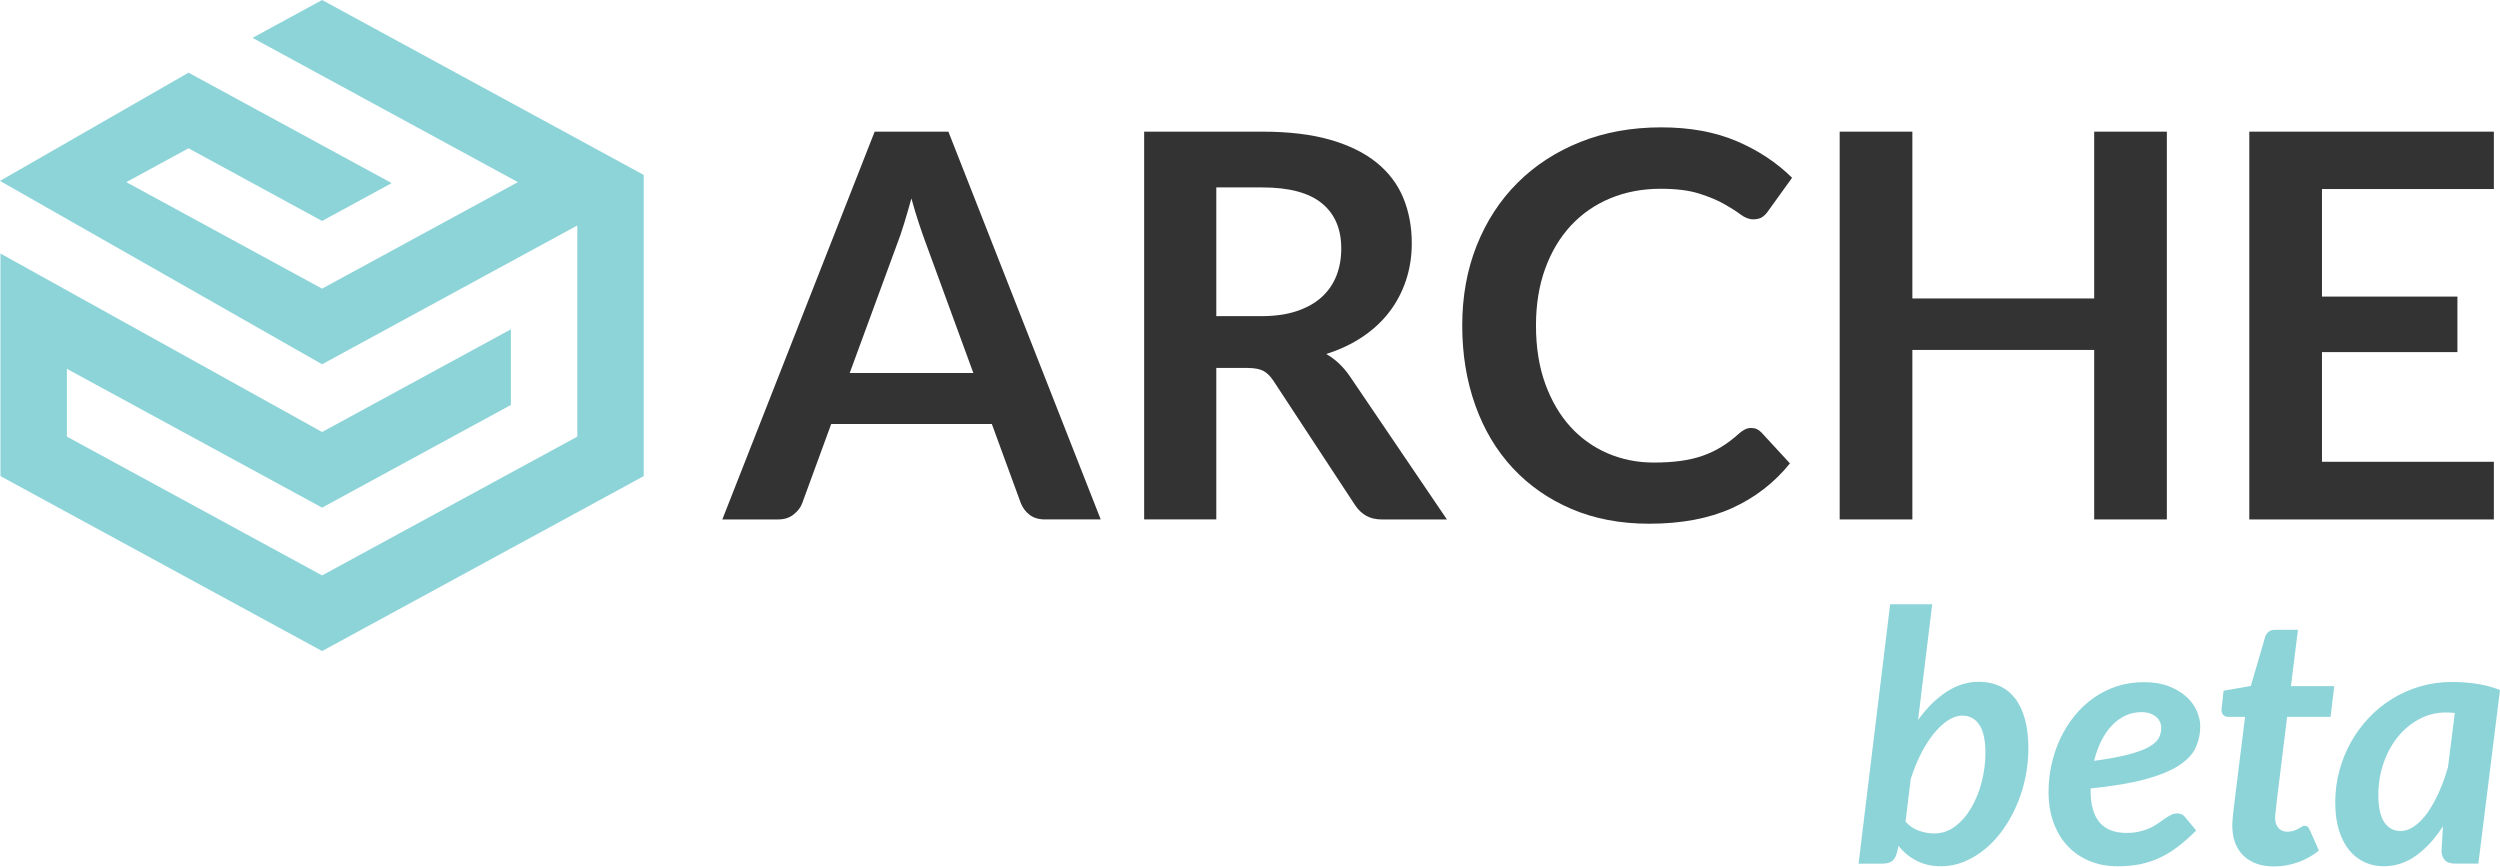
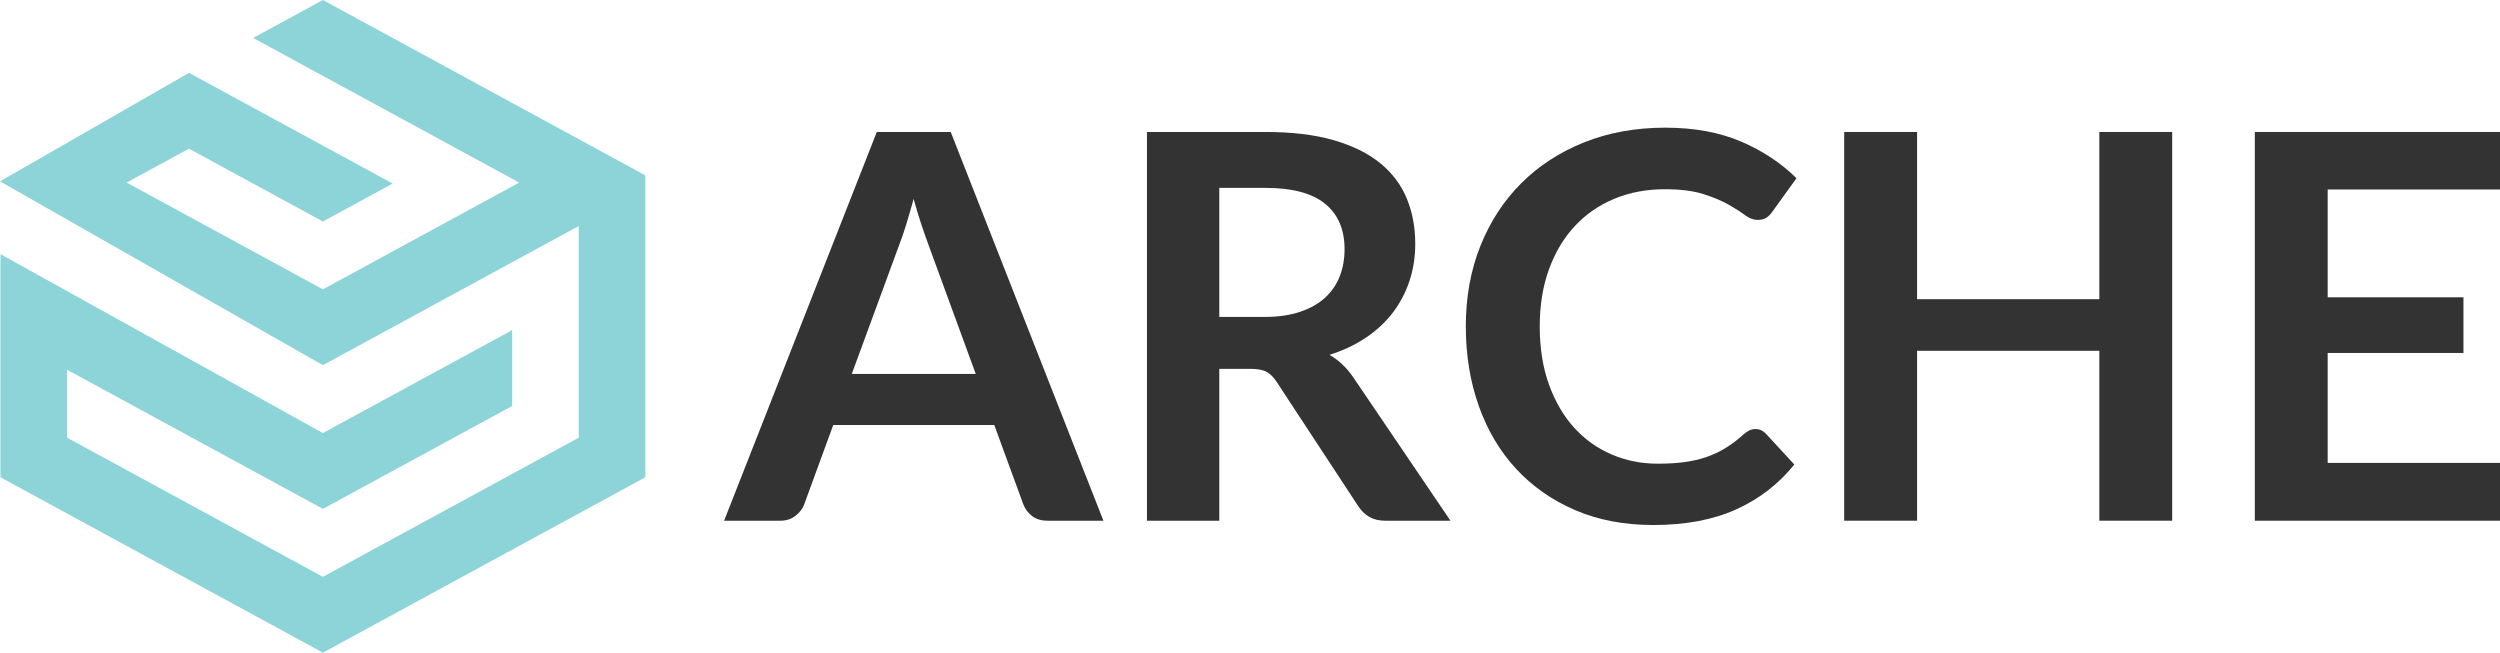
- <svg xmlns="http://www.w3.org/2000/svg" version="1.1" id="Layer_1" x="0px" y="0px" width="257.841px" height="89.36px" viewBox="0 0 257.841 89.36" enable-background="new 0 0 257.841 89.36" xml:space="preserve">
+ <svg xmlns="http://www.w3.org/2000/svg" version="1.1" id="Layer_1" x="0px" y="0px" width="257.209px" height="67.148px" viewBox="0 0 257.209 67.148" enable-background="new 0 0 257.209 67.148" xml:space="preserve">
  <g>
    <g>
-       <g>
-         <path fill="#333333" d="M113.524,53.572h-5.754c-0.646,0-1.175-0.161-1.591-0.484c-0.415-0.321-0.713-0.723-0.898-1.202     l-2.987-8.159H85.728l-2.987,8.159c-0.147,0.424-0.438,0.812-0.872,1.161c-0.435,0.352-0.963,0.526-1.591,0.526h-5.78     l15.711-39.995h7.605L113.524,53.572z M87.635,38.47h12.752l-4.869-13.305c-0.221-0.59-0.465-1.285-0.732-2.088     c-0.269-0.802-0.531-1.674-0.788-2.615c-0.259,0.941-0.512,1.817-0.762,2.628c-0.249,0.812-0.493,1.521-0.731,2.13L87.635,38.47z     " />
-         <path fill="#333333" d="M125.445,37.945v15.627h-7.441V13.578h12.198c2.729,0,5.064,0.281,7.012,0.844     c1.944,0.562,3.54,1.352,4.785,2.365c1.243,1.015,2.156,2.227,2.736,3.637c0.58,1.411,0.871,2.966,0.871,4.661     c0,1.347-0.196,2.619-0.594,3.817c-0.396,1.199-0.97,2.287-1.716,3.264c-0.747,0.978-1.668,1.834-2.767,2.572     c-1.098,0.738-2.346,1.328-3.747,1.771c0.94,0.535,1.751,1.3,2.434,2.296l10.015,14.771h-6.693c-0.646,0-1.193-0.129-1.646-0.388     c-0.453-0.258-0.834-0.627-1.146-1.106l-8.408-12.806c-0.314-0.479-0.66-0.82-1.037-1.023c-0.379-0.203-0.938-0.304-1.673-0.304     h-3.182V37.945z M125.445,32.607h4.646c1.401,0,2.623-0.175,3.664-0.525s1.898-0.834,2.572-1.453     c0.673-0.617,1.176-1.351,1.509-2.198c0.331-0.849,0.497-1.779,0.497-2.793c0-2.029-0.669-3.586-2.006-4.676     c-1.336-1.087-3.379-1.631-6.125-1.631h-4.757V32.607z" />
-         <path fill="#333333" d="M180.624,44.14c0.404,0,0.755,0.157,1.05,0.471l2.933,3.181c-1.623,2.011-3.619,3.55-5.986,4.619     c-2.371,1.069-5.215,1.604-8.533,1.604c-2.97,0-5.639-0.508-8.007-1.521c-2.37-1.014-4.394-2.425-6.071-4.231     c-1.679-1.808-2.964-3.964-3.857-6.473c-0.896-2.508-1.344-5.246-1.344-8.215c0-3.005,0.498-5.757,1.494-8.256     c0.995-2.499,2.396-4.651,4.203-6.459c1.809-1.807,3.971-3.213,6.486-4.218c2.519-1.005,5.297-1.507,8.34-1.507     c2.969,0,5.562,0.476,7.786,1.424c2.222,0.949,4.126,2.209,5.711,3.775l-2.49,3.457c-0.146,0.223-0.336,0.415-0.565,0.581     s-0.549,0.25-0.953,0.25c-0.426,0-0.857-0.166-1.301-0.498c-0.441-0.332-1.006-0.691-1.688-1.079     c-0.684-0.387-1.544-0.747-2.586-1.079c-1.041-0.331-2.365-0.497-3.971-0.497c-1.879,0-3.608,0.327-5.188,0.98     c-1.574,0.655-2.93,1.591-4.062,2.808c-1.135,1.218-2.021,2.697-2.656,4.439c-0.635,1.742-0.954,3.701-0.954,5.877     c0,2.25,0.319,4.25,0.954,6.002c0.637,1.751,1.499,3.227,2.586,4.425c1.089,1.199,2.369,2.115,3.845,2.751     c1.476,0.637,3.062,0.955,4.759,0.955c1.012,0,1.932-0.055,2.752-0.166c0.82-0.11,1.576-0.287,2.269-0.525     c0.69-0.24,1.346-0.549,1.963-0.928c0.616-0.377,1.231-0.843,1.84-1.396c0.185-0.165,0.378-0.298,0.581-0.4     C180.162,44.191,180.383,44.14,180.624,44.14z" />
-         <path fill="#333333" d="M223.481,53.572h-7.494V36.091h-18.752v17.481h-7.498V13.578h7.498v17.204h18.752V13.578h7.494V53.572z" />
-         <path fill="#333333" d="M257.209,13.578v5.918h-17.729v11.092h13.97v5.727h-13.97v11.312h17.729v5.947h-25.224V13.578H257.209z" />
-       </g>
-       <polygon fill="#8DD4D9" points="33.221,0 26.044,3.904 53.414,18.785 33.22,29.768 13.027,18.785 19.443,15.295 33.22,22.789     33.226,22.785 40.399,18.884 19.443,7.494 0,18.659 33.22,37.57 59.54,23.254 59.54,45.031 33.22,59.346 6.901,45.031     6.901,38.042 33.22,52.356 52.694,41.765 52.694,33.963 33.22,44.555 0.047,26.146 0.047,49.105 33.22,67.148 66.394,49.105     66.394,18.043   " />
+       <path fill="#333333" d="M113.524,53.572h-5.754c-0.646,0-1.175-0.161-1.591-0.484c-0.415-0.322-0.713-0.723-0.898-1.203    l-2.987-8.159H85.728l-2.987,8.159c-0.147,0.424-0.438,0.812-0.872,1.162c-0.435,0.351-0.963,0.526-1.591,0.526h-5.78    l15.711-39.995h7.605L113.524,53.572z M87.635,38.47h12.752l-4.869-13.304c-0.221-0.59-0.465-1.285-0.732-2.088    c-0.269-0.802-0.531-1.674-0.788-2.615c-0.259,0.941-0.512,1.817-0.762,2.628c-0.249,0.812-0.493,1.521-0.731,2.129L87.635,38.47z    " />
+       <path fill="#333333" d="M125.445,37.945v15.627h-7.441V13.578h12.198c2.728,0,5.065,0.281,7.012,0.844    c1.944,0.562,3.54,1.351,4.785,2.365c1.243,1.014,2.157,2.226,2.736,3.637c0.581,1.411,0.871,2.965,0.871,4.661    c0,1.346-0.196,2.619-0.594,3.817c-0.396,1.199-0.969,2.287-1.715,3.264c-0.747,0.977-1.668,1.834-2.767,2.572    c-1.098,0.738-2.345,1.328-3.747,1.771c0.94,0.535,1.751,1.299,2.434,2.295l10.014,14.771h-6.693    c-0.646,0-1.194-0.129-1.646-0.388c-0.453-0.258-0.834-0.627-1.147-1.106l-8.408-12.806c-0.314-0.479-0.66-0.82-1.037-1.023    c-0.379-0.203-0.937-0.304-1.673-0.304H125.445z M125.445,32.607h4.646c1.401,0,2.623-0.175,3.664-0.525    c1.041-0.351,1.899-0.834,2.572-1.453c0.673-0.618,1.176-1.351,1.509-2.199c0.331-0.848,0.497-1.779,0.497-2.793    c0-2.029-0.669-3.586-2.006-4.675c-1.336-1.087-3.379-1.631-6.125-1.631h-4.757V32.607z" />
+       <path fill="#333333" d="M180.624,44.14c0.404,0,0.755,0.158,1.05,0.471l2.933,3.181c-1.623,2.01-3.619,3.55-5.987,4.619    c-2.371,1.069-5.215,1.604-8.533,1.604c-2.97,0-5.639-0.507-8.007-1.521c-2.37-1.014-4.394-2.425-6.071-4.232    c-1.679-1.807-2.964-3.963-3.858-6.472c-0.895-2.508-1.343-5.246-1.343-8.215c0-3.005,0.498-5.757,1.494-8.256    c0.995-2.499,2.396-4.651,4.203-6.459c1.809-1.807,3.971-3.213,6.486-4.218c2.519-1.005,5.297-1.507,8.34-1.507    c2.969,0,5.563,0.476,7.786,1.424c2.222,0.95,4.126,2.209,5.711,3.776l-2.49,3.457c-0.146,0.222-0.336,0.415-0.565,0.581    c-0.23,0.166-0.549,0.25-0.953,0.25c-0.427,0-0.858-0.166-1.302-0.498c-0.441-0.332-1.006-0.692-1.687-1.079    c-0.683-0.387-1.544-0.747-2.586-1.079c-1.041-0.332-2.365-0.498-3.97-0.498c-1.88,0-3.609,0.328-5.188,0.981    c-1.574,0.655-2.93,1.591-4.063,2.808c-1.135,1.217-2.02,2.697-2.656,4.439c-0.635,1.742-0.954,3.701-0.954,5.877    c0,2.25,0.319,4.25,0.954,6.002c0.637,1.751,1.499,3.226,2.586,4.425c1.089,1.199,2.37,2.115,3.845,2.751    c1.476,0.636,3.062,0.955,4.758,0.955c1.013,0,1.932-0.055,2.752-0.166c0.821-0.111,1.577-0.287,2.269-0.526    c0.691-0.24,1.346-0.548,1.963-0.927c0.617-0.377,1.232-0.843,1.84-1.397c0.185-0.165,0.378-0.298,0.581-0.4    C180.162,44.191,180.383,44.14,180.624,44.14z" />
+       <path fill="#333333" d="M223.482,53.572h-7.495V36.091h-18.752v17.481h-7.497V13.578h7.497v17.204h18.752V13.578h7.495V53.572z" />
+       <path fill="#333333" d="M257.209,13.578v5.918h-17.729v11.092h13.969v5.726h-13.969v11.312h17.729v5.947h-25.224V13.578H257.209z" />
    </g>
-     <g>
-       <path fill="#8DD4D9" d="M191.685,89.072l3.258-26.748h4.338l-1.458,11.934c0.864-1.212,1.827-2.171,2.89-2.88    c1.062-0.708,2.192-1.062,3.393-1.062c0.768,0,1.467,0.141,2.097,0.423s1.167,0.705,1.611,1.269    c0.443,0.564,0.786,1.278,1.026,2.143c0.239,0.864,0.359,1.878,0.359,3.042c0,1.044-0.107,2.07-0.324,3.078    c-0.216,1.008-0.521,1.962-0.918,2.861c-0.396,0.9-0.866,1.729-1.412,2.484c-0.547,0.756-1.155,1.41-1.827,1.962    c-0.673,0.552-1.39,0.984-2.151,1.296c-0.762,0.312-1.551,0.468-2.367,0.468c-0.948,0-1.791-0.188-2.528-0.566    c-0.738-0.378-1.359-0.892-1.863-1.539l-0.145,0.612c-0.096,0.432-0.258,0.744-0.485,0.936c-0.229,0.192-0.588,0.288-1.08,0.288    H191.685z M202.377,73.808c-0.492,0-0.99,0.168-1.494,0.504s-0.993,0.798-1.468,1.386c-0.474,0.588-0.912,1.281-1.313,2.079    c-0.402,0.798-0.747,1.653-1.035,2.564l-0.54,4.41c0.408,0.444,0.876,0.756,1.404,0.937c0.527,0.18,1.05,0.27,1.565,0.27    c0.792,0,1.513-0.245,2.16-0.737c0.648-0.492,1.203-1.135,1.665-1.927s0.819-1.683,1.071-2.673s0.378-1.982,0.378-2.979    c0-1.296-0.21-2.26-0.63-2.89S203.133,73.808,202.377,73.808z" />
-       <path fill="#8DD4D9" d="M226.922,74.888c0,0.827-0.165,1.584-0.495,2.268s-0.922,1.296-1.773,1.836s-2.007,1.005-3.465,1.396    c-1.458,0.39-3.315,0.699-5.571,0.927v0.233c0,2.904,1.23,4.356,3.69,4.356c0.527,0,0.996-0.051,1.404-0.153    c0.407-0.102,0.765-0.225,1.07-0.369c0.307-0.144,0.582-0.306,0.828-0.485c0.246-0.181,0.474-0.342,0.685-0.486    c0.209-0.144,0.416-0.267,0.62-0.369c0.204-0.102,0.426-0.152,0.666-0.152c0.145,0,0.288,0.033,0.433,0.099    c0.144,0.066,0.264,0.165,0.359,0.297l1.135,1.368c-0.637,0.636-1.261,1.188-1.872,1.656c-0.612,0.468-1.236,0.852-1.872,1.151    c-0.637,0.301-1.309,0.522-2.017,0.666c-0.708,0.145-1.481,0.216-2.321,0.216c-1.08,0-2.059-0.183-2.935-0.549    c-0.876-0.365-1.626-0.882-2.25-1.548s-1.106-1.47-1.449-2.412c-0.342-0.941-0.513-1.995-0.513-3.159    c0-0.972,0.105-1.926,0.315-2.861c0.21-0.937,0.513-1.824,0.909-2.664c0.396-0.84,0.882-1.614,1.458-2.322    c0.575-0.708,1.227-1.319,1.952-1.836c0.727-0.516,1.524-0.918,2.395-1.206s1.803-0.432,2.799-0.432    c0.972,0,1.821,0.138,2.547,0.414c0.726,0.275,1.332,0.633,1.818,1.07c0.485,0.438,0.849,0.928,1.089,1.468    S226.922,74.372,226.922,74.888z M220.855,73.448c-0.601,0-1.158,0.123-1.674,0.369c-0.517,0.246-0.981,0.591-1.396,1.035    c-0.414,0.443-0.773,0.975-1.08,1.593c-0.306,0.618-0.549,1.293-0.729,2.025c1.487-0.204,2.685-0.426,3.591-0.666    s1.608-0.505,2.106-0.792c0.497-0.288,0.828-0.595,0.989-0.918c0.162-0.324,0.243-0.673,0.243-1.045    c0-0.18-0.039-0.365-0.117-0.558c-0.078-0.191-0.197-0.362-0.359-0.513s-0.372-0.276-0.63-0.378    C221.542,73.499,221.228,73.448,220.855,73.448z" />
-       <path fill="#8DD4D9" d="M230.233,85.31c0-0.084,0-0.183,0-0.297s0.009-0.282,0.026-0.505c0.019-0.222,0.048-0.516,0.09-0.882    c0.042-0.365,0.1-0.837,0.171-1.413l1.026-8.279h-1.746c-0.204,0-0.369-0.063-0.495-0.189s-0.188-0.314-0.188-0.566    c0-0.013,0.003-0.036,0.009-0.072s0.015-0.117,0.027-0.243c0.012-0.126,0.032-0.315,0.062-0.567s0.069-0.605,0.117-1.062    l2.808-0.486l1.477-5.04c0.071-0.239,0.194-0.426,0.369-0.558c0.174-0.132,0.387-0.198,0.639-0.198h2.376l-0.72,5.814h4.464    l-0.378,3.168h-4.482l-0.99,8.046c-0.06,0.492-0.104,0.882-0.135,1.17s-0.054,0.513-0.072,0.675    c-0.018,0.162-0.029,0.276-0.035,0.342c-0.007,0.066-0.01,0.111-0.01,0.136c0,0.456,0.111,0.815,0.333,1.079    c0.223,0.265,0.537,0.396,0.945,0.396c0.252,0,0.468-0.033,0.648-0.099c0.18-0.066,0.335-0.136,0.468-0.207    c0.132-0.072,0.249-0.142,0.351-0.207c0.102-0.066,0.201-0.1,0.297-0.1c0.132,0,0.237,0.033,0.315,0.1    c0.078,0.065,0.146,0.165,0.207,0.297l0.954,2.16c-0.66,0.54-1.393,0.947-2.196,1.224s-1.614,0.414-2.43,0.414    c-1.309,0-2.344-0.354-3.105-1.062C230.668,87.591,230.269,86.594,230.233,85.31z" />
-       <path fill="#8DD4D9" d="M255.609,89.072h-2.341c-0.539,0-0.918-0.126-1.134-0.378s-0.323-0.57-0.323-0.954l0.144-2.52    c-0.816,1.271-1.734,2.276-2.754,3.015c-1.021,0.738-2.143,1.106-3.366,1.106c-0.696,0-1.347-0.138-1.953-0.413    c-0.605-0.276-1.134-0.688-1.584-1.233s-0.804-1.229-1.062-2.052c-0.259-0.822-0.388-1.785-0.388-2.89    c0-1.104,0.139-2.178,0.414-3.222c0.276-1.044,0.669-2.025,1.18-2.943c0.51-0.918,1.125-1.761,1.845-2.528    c0.72-0.769,1.526-1.428,2.421-1.98c0.894-0.552,1.86-0.98,2.898-1.287c1.037-0.306,2.133-0.459,3.284-0.459    c0.828,0,1.659,0.061,2.493,0.181s1.653,0.336,2.457,0.647L255.609,89.072z M247.581,85.706c0.492,0,0.975-0.168,1.449-0.504    c0.474-0.336,0.921-0.801,1.341-1.395c0.42-0.595,0.81-1.293,1.17-2.098c0.36-0.804,0.672-1.668,0.936-2.592l0.702-5.58    c-0.323-0.036-0.624-0.054-0.899-0.054c-0.996,0-1.92,0.228-2.772,0.684c-0.852,0.456-1.59,1.071-2.214,1.846    c-0.624,0.773-1.113,1.674-1.467,2.699c-0.354,1.026-0.531,2.109-0.531,3.249c0,1.296,0.204,2.244,0.612,2.845    C246.314,85.406,246.873,85.706,247.581,85.706z" />
-     </g>
+     <polygon fill="#8DD4D9" points="33.221,0 26.044,3.904 53.414,18.785 33.22,29.768 13.027,18.785 19.443,15.295 33.22,22.789    33.226,22.785 40.399,18.884 19.443,7.494 0,18.659 33.22,37.57 59.54,23.254 59.54,45.031 33.22,59.346 6.901,45.031    6.901,38.042 33.22,52.356 52.694,41.765 52.694,33.963 33.22,44.555 0.047,26.146 0.047,49.105 33.22,67.148 66.394,49.105    66.394,18.043  " />
  </g>
</svg>
